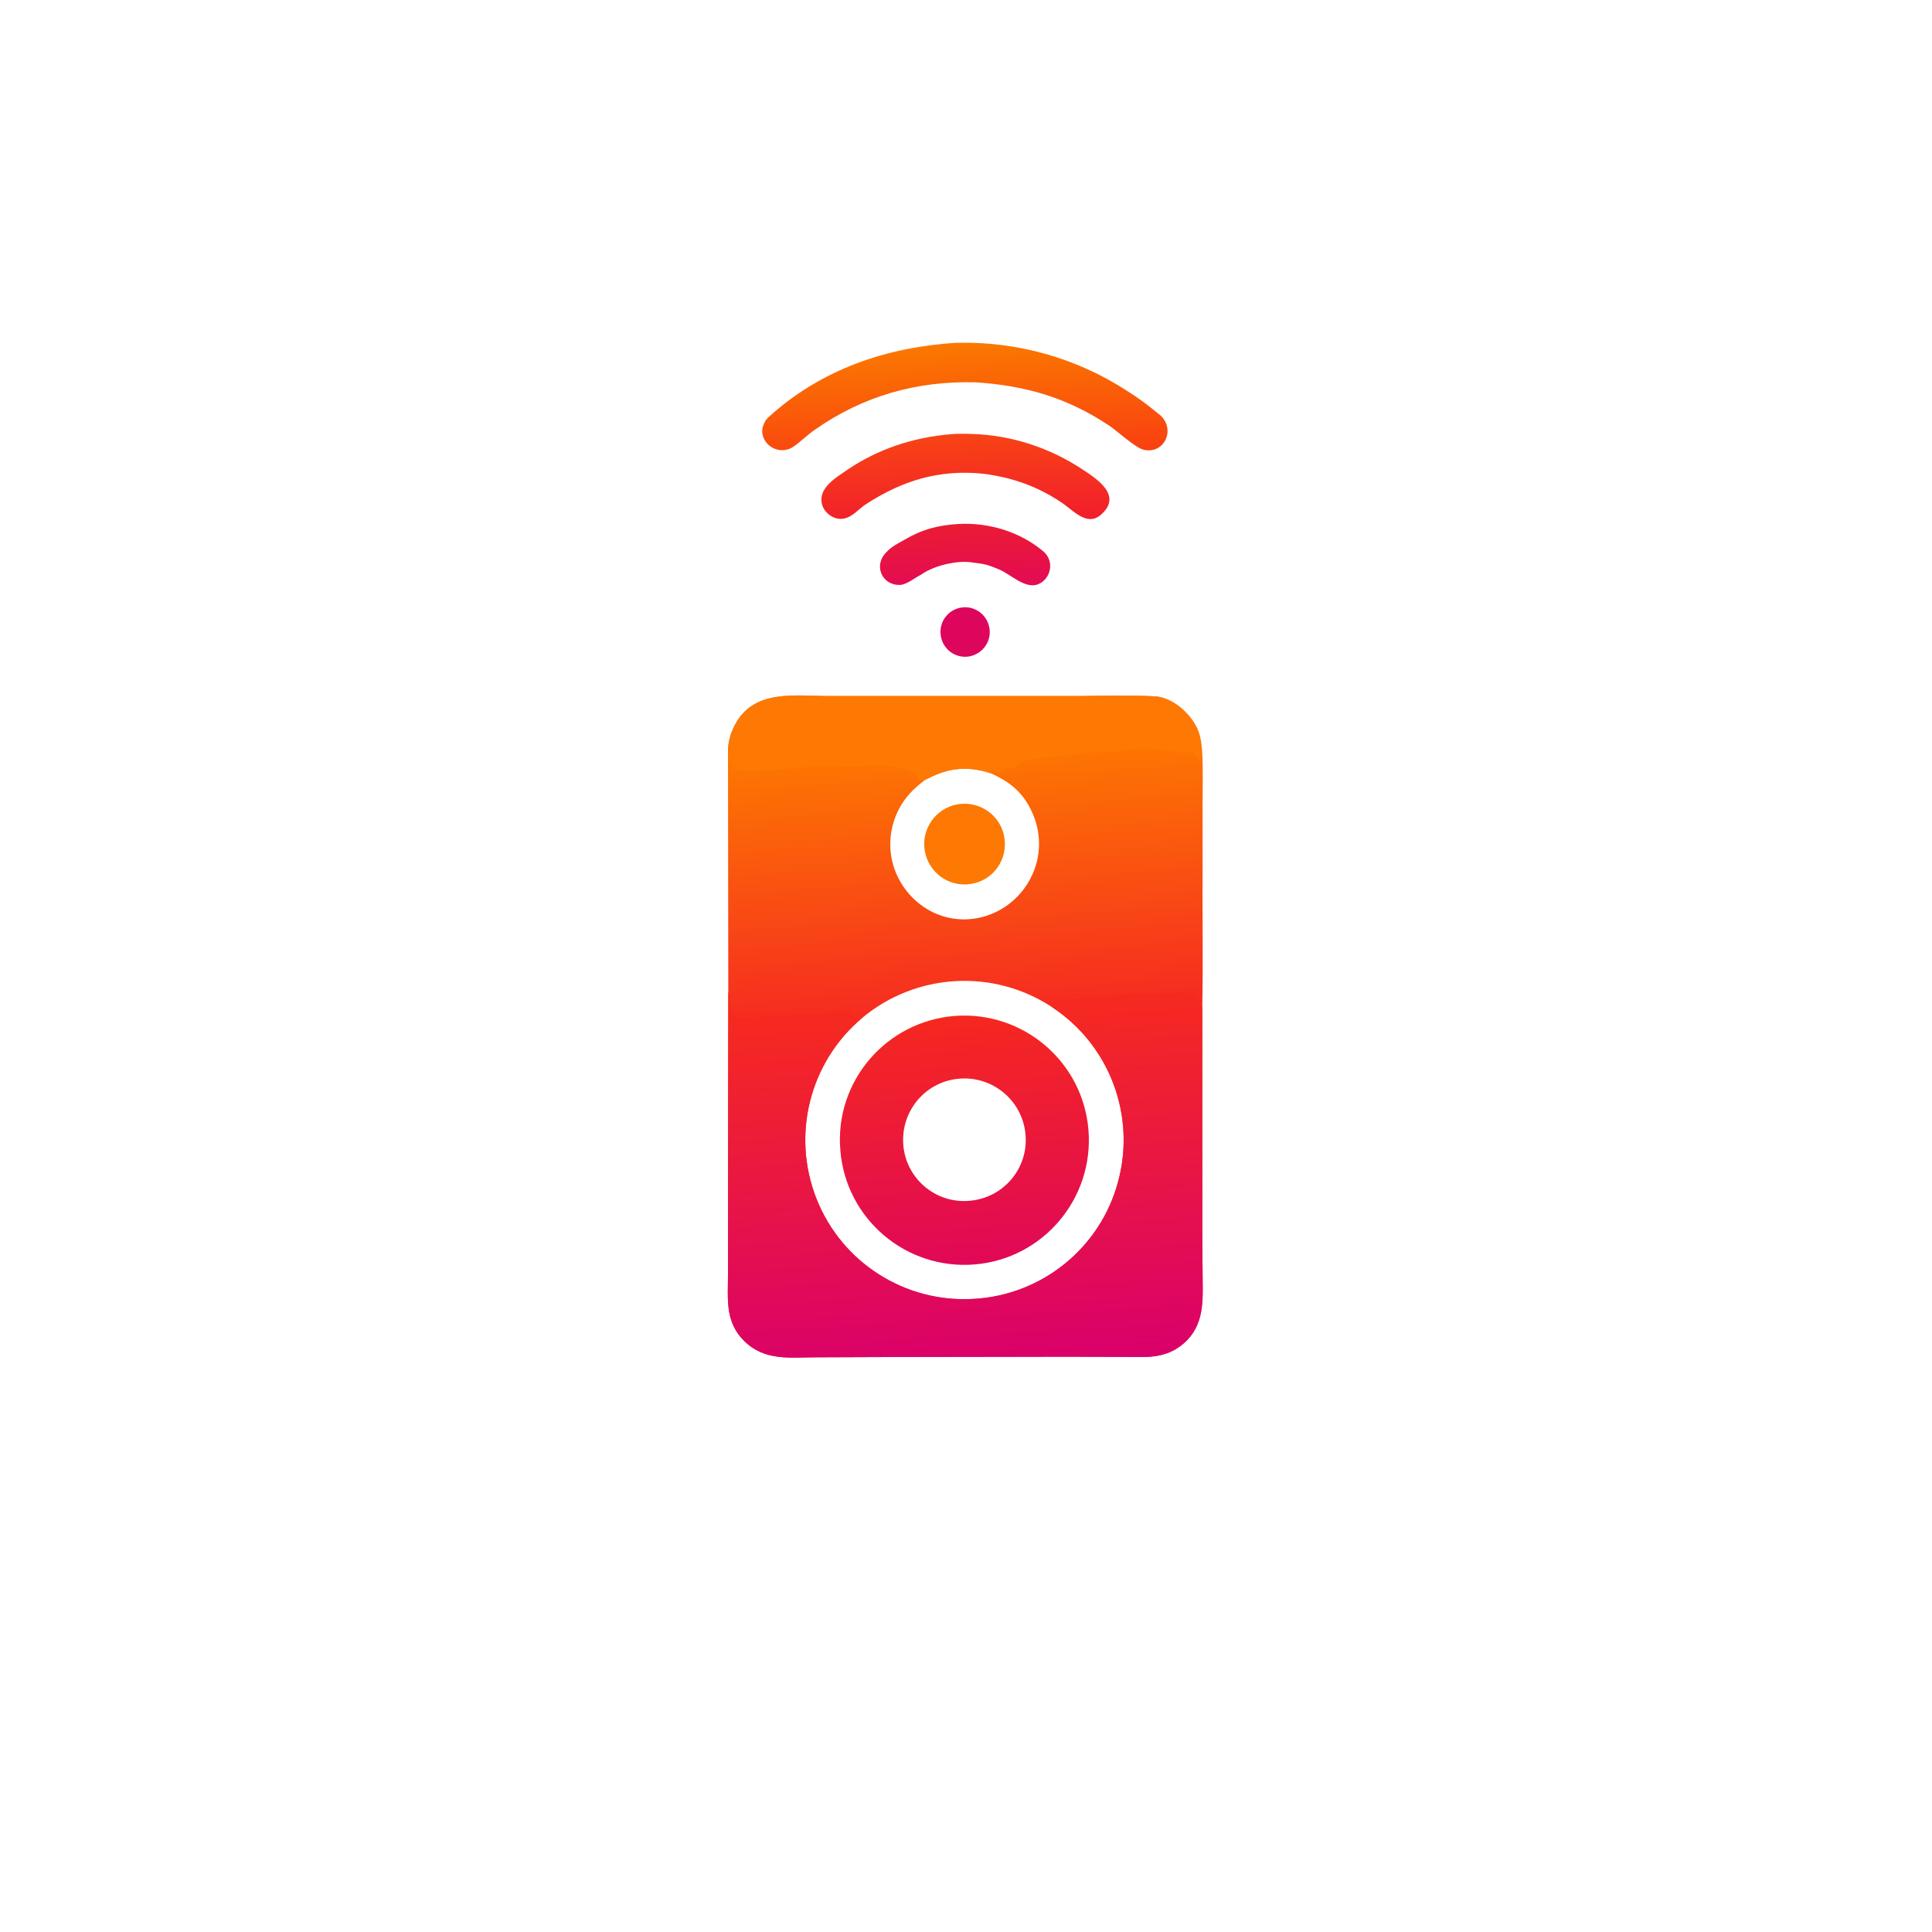
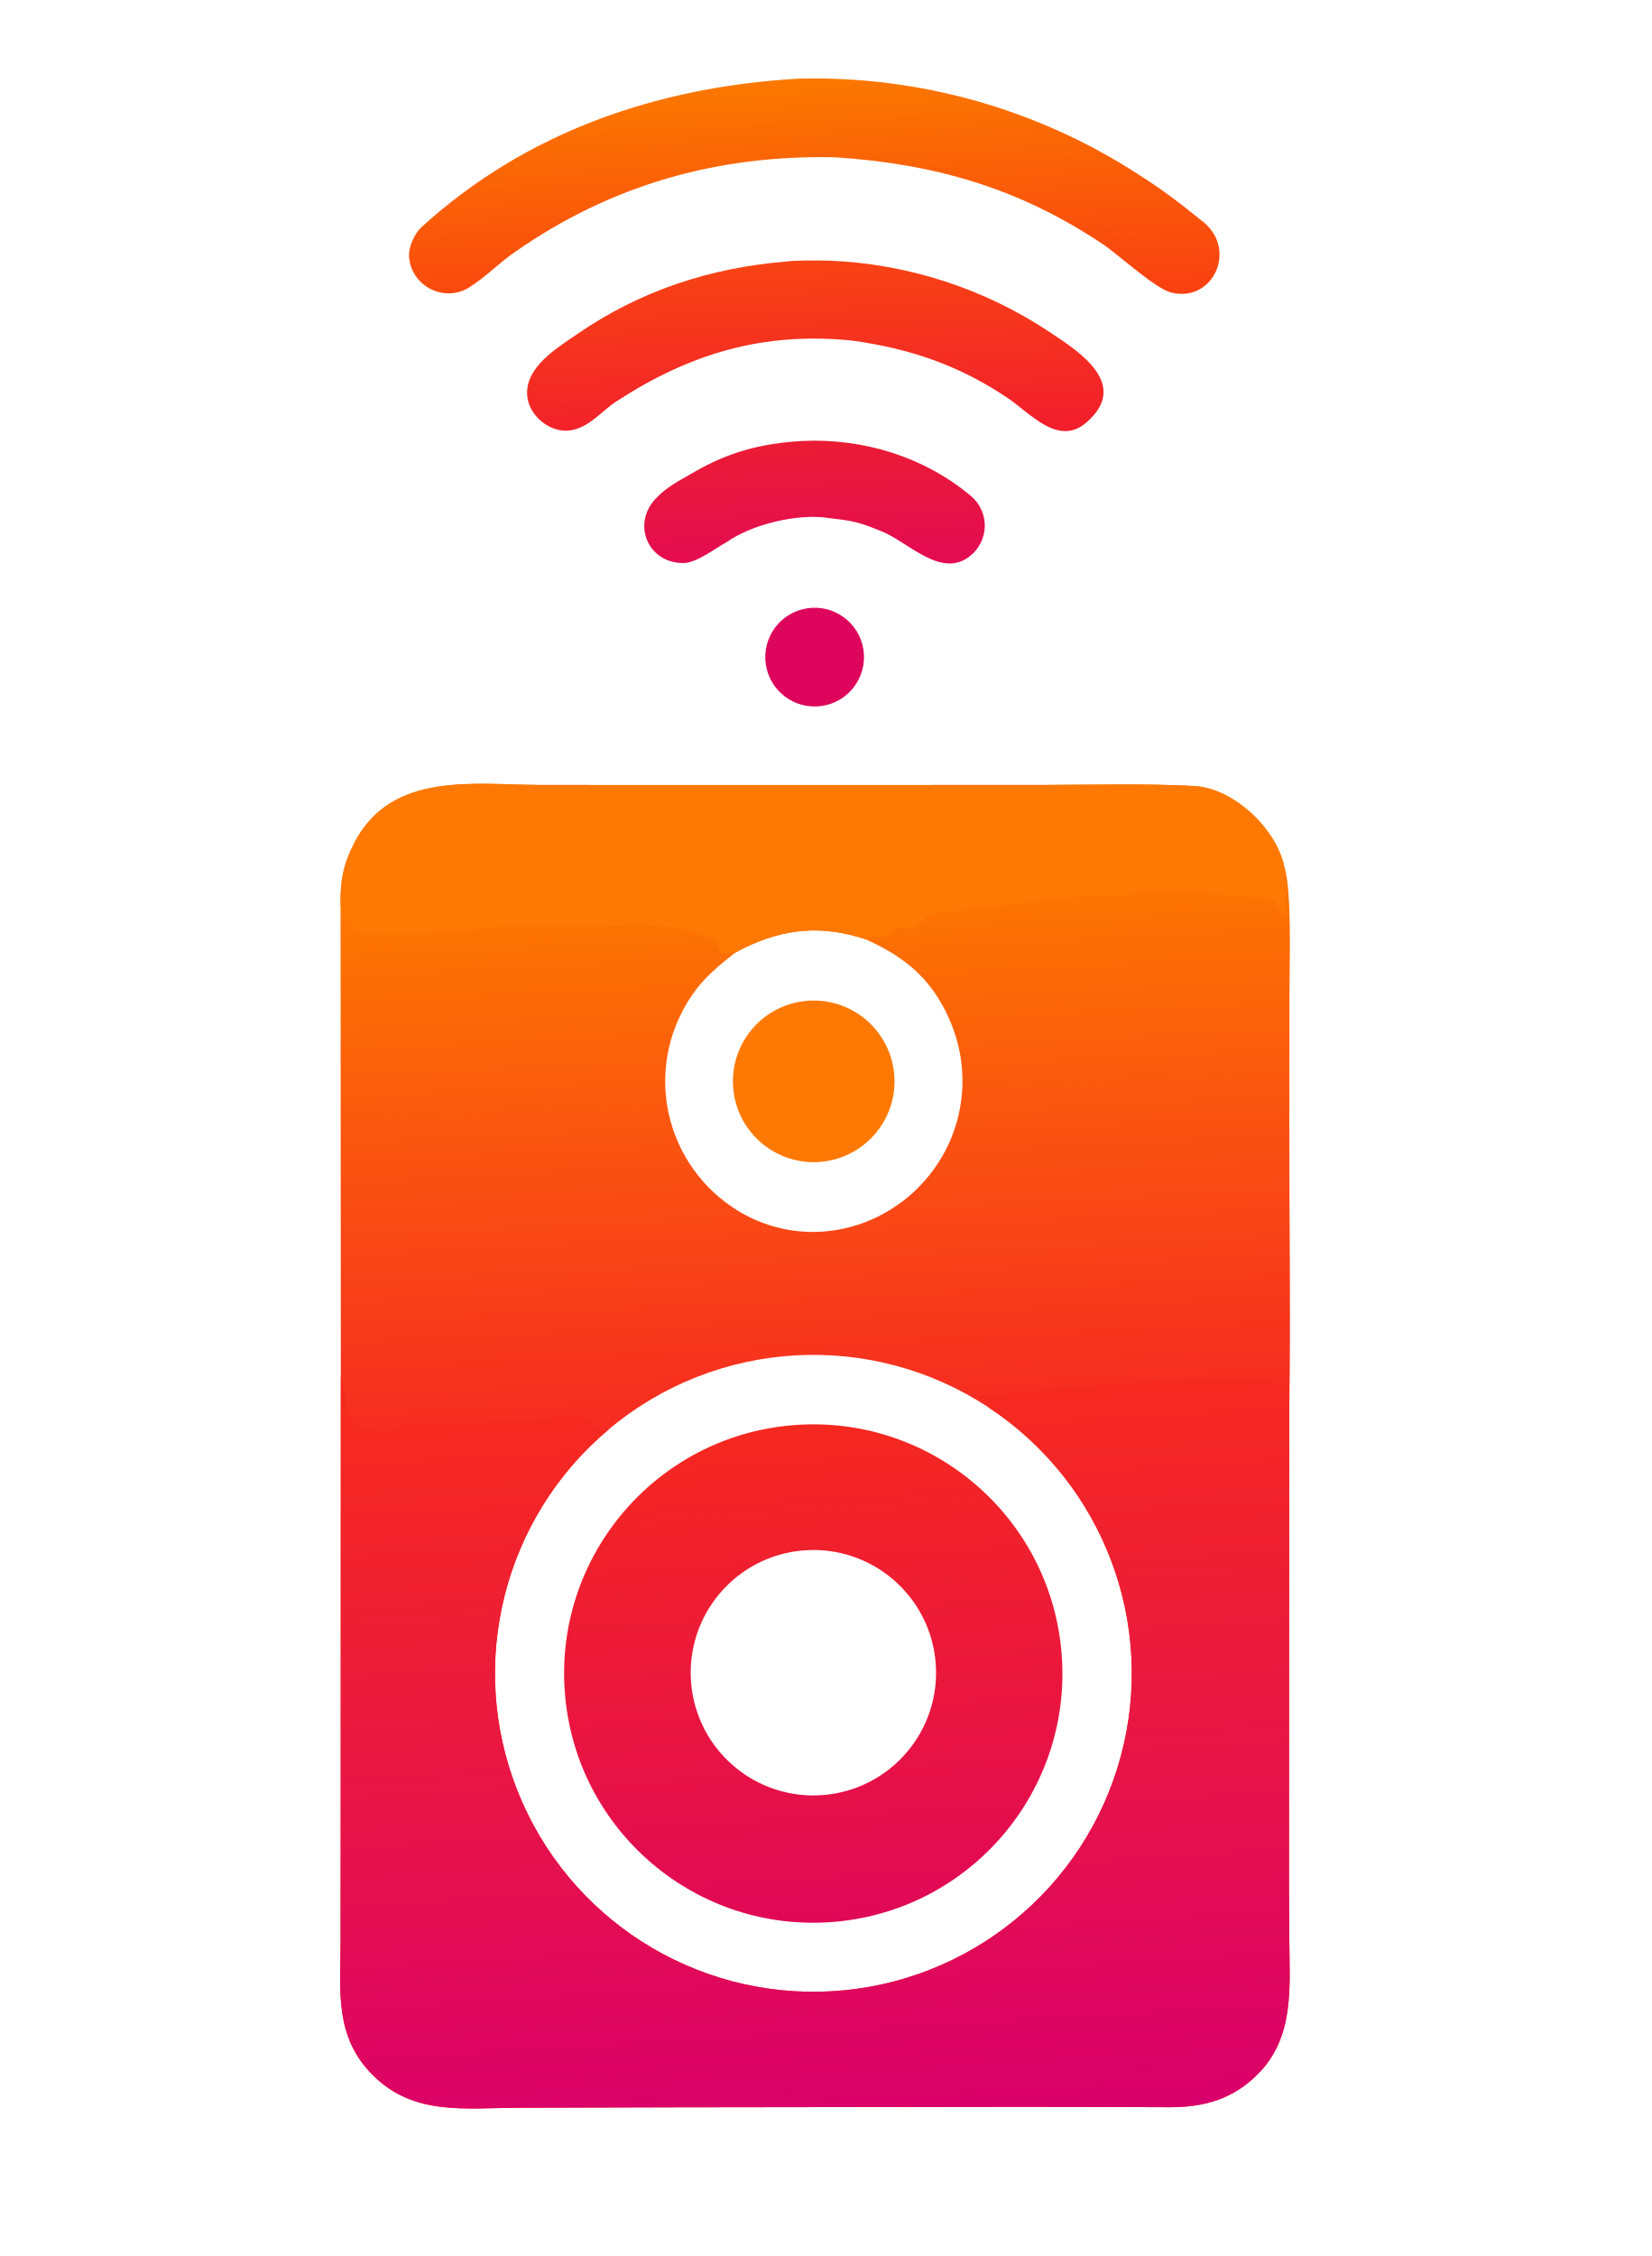
- <svg xmlns="http://www.w3.org/2000/svg" width="26px" height="26px" viewBox="0 0 26 26" version="1.1">
-   <defs>
-     <linearGradient id="linear0" gradientUnits="userSpaceOnUse" x1="621.987" y1="486.619" x2="630.564" y2="656.389" gradientTransform="matrix(0.0207337,0,0,0.0207337,0,0)">
-       <stop offset="0" style="stop-color:rgb(99.216%,46.667%,0.392%);stop-opacity:1;" />
-       <stop offset="1" style="stop-color:rgb(96.471%,16.863%,12.941%);stop-opacity:1;" />
-     </linearGradient>
-     <linearGradient id="linear1" gradientUnits="userSpaceOnUse" x1="620.549" y1="659.892" x2="630.628" y2="819.537" gradientTransform="matrix(0.0207337,0,0,0.0207337,0,0)">
-       <stop offset="0" style="stop-color:rgb(96.078%,15.686%,12.157%);stop-opacity:1;" />
-       <stop offset="1" style="stop-color:rgb(88.235%,3.137%,34.118%);stop-opacity:1;" />
-     </linearGradient>
-     <linearGradient id="linear2" gradientUnits="userSpaceOnUse" x1="619.927" y1="644.437" x2="634.649" y2="886.15" gradientTransform="matrix(0.0207337,0,0,0.0207337,0,0)">
-       <stop offset="0" style="stop-color:rgb(96.863%,16.863%,11.373%);stop-opacity:1;" />
-       <stop offset="1" style="stop-color:rgb(85.49%,0%,41.961%);stop-opacity:1;" />
-     </linearGradient>
-     <linearGradient id="linear3" gradientUnits="userSpaceOnUse" x1="622.901" y1="223.139" x2="627.051" y2="297.506" gradientTransform="matrix(0.0207337,0,0,0.0207337,0,0)">
-       <stop offset="0" style="stop-color:rgb(98.431%,47.059%,0%);stop-opacity:1;" />
-       <stop offset="1" style="stop-color:rgb(97.647%,25.098%,6.667%);stop-opacity:1;" />
-     </linearGradient>
-     <linearGradient id="linear4" gradientUnits="userSpaceOnUse" x1="624.373" y1="282.254" x2="626.69" y2="338.333" gradientTransform="matrix(0.0207337,0,0,0.0207337,0,0)">
-       <stop offset="0" style="stop-color:rgb(97.255%,26.275%,7.843%);stop-opacity:1;" />
-       <stop offset="1" style="stop-color:rgb(94.902%,11.765%,17.255%);stop-opacity:1;" />
-     </linearGradient>
-     <linearGradient id="linear5" gradientUnits="userSpaceOnUse" x1="625.153" y1="340.819" x2="626.519" y2="379.898" gradientTransform="matrix(0.0207337,0,0,0.0207337,0,0)">
-       <stop offset="0" style="stop-color:rgb(92.157%,10.588%,20.392%);stop-opacity:1;" />
-       <stop offset="1" style="stop-color:rgb(89.412%,4.314%,32.549%);stop-opacity:1;" />
-     </linearGradient>
-   </defs>
-   <g id="surface1">
-     <path style=" stroke:none;fill-rule:nonzero;fill:url(#linear0);" d="M 9.797 10.172 C 9.793 10.008 9.816 9.898 9.891 9.754 C 10.145 9.27 10.703 9.367 11.148 9.367 L 14.539 9.367 C 14.871 9.363 15.215 9.355 15.543 9.371 C 15.805 9.387 16.09 9.656 16.148 9.91 C 16.199 10.066 16.184 10.566 16.184 10.75 L 16.184 11.664 C 16.18 12.285 16.191 12.938 16.18 13.555 L 16.18 16.422 C 16.18 16.66 16.18 16.898 16.184 17.137 C 16.184 17.449 16.219 17.781 15.98 18.031 C 15.809 18.207 15.613 18.262 15.375 18.262 C 15.039 18.262 14.703 18.258 14.367 18.258 L 12.059 18.262 L 10.992 18.266 C 10.633 18.266 10.293 18.32 10.016 18.047 C 9.754 17.789 9.797 17.484 9.797 17.145 L 9.797 16.359 L 9.801 13.348 Z M 14.16 13.555 C 13.367 13.031 12.328 13.094 11.602 13.699 C 10.895 14.293 10.648 15.273 10.988 16.133 C 11.328 16.992 12.18 17.535 13.102 17.48 C 14.023 17.43 14.809 16.793 15.047 15.902 C 15.289 15.008 14.93 14.062 14.16 13.555 Z M 13.332 10.406 C 13.039 10.309 12.781 10.328 12.504 10.469 C 12.488 10.477 12.473 10.484 12.453 10.492 C 12.297 10.613 12.188 10.715 12.094 10.895 C 11.969 11.141 11.945 11.426 12.035 11.688 C 12.125 11.945 12.309 12.156 12.555 12.277 C 13.062 12.52 13.66 12.281 13.891 11.773 C 14.004 11.531 14.012 11.25 13.918 11 C 13.801 10.695 13.621 10.535 13.332 10.406 Z M 13.332 10.406 " />
-     <path style=" stroke:none;fill-rule:nonzero;fill:url(#linear1);" d="M 12.848 13.672 C 13.77 13.602 14.574 14.289 14.648 15.207 C 14.723 16.129 14.039 16.938 13.121 17.016 C 12.195 17.094 11.383 16.406 11.309 15.48 C 11.23 14.555 11.922 13.746 12.848 13.672 Z M 13.043 16.16 C 13.5 16.125 13.84 15.727 13.801 15.273 C 13.766 14.82 13.367 14.48 12.914 14.516 C 12.457 14.551 12.121 14.949 12.156 15.406 C 12.191 15.859 12.59 16.199 13.043 16.16 Z M 13.043 16.16 " />
-     <path style=" stroke:none;fill-rule:nonzero;fill:rgb(99.216%,47.451%,1.176%);fill-opacity:1;" d="M 12.887 10.824 C 13.184 10.773 13.469 10.973 13.516 11.27 C 13.566 11.566 13.367 11.848 13.07 11.895 C 12.773 11.945 12.496 11.746 12.445 11.449 C 12.395 11.156 12.594 10.875 12.887 10.824 Z M 12.887 10.824 " />
-     <path style=" stroke:none;fill-rule:nonzero;fill:url(#linear2);" d="M 14.16 13.555 L 14.164 13.531 C 14.129 13.508 14.113 13.492 14.078 13.477 C 14.145 13.469 14.207 13.469 14.273 13.461 C 14.715 13.422 15.145 13.367 15.59 13.371 C 15.719 13.371 15.879 13.352 16.004 13.363 C 16.047 13.367 16.086 13.383 16.117 13.41 C 16.172 13.453 16.164 13.484 16.164 13.547 L 16.18 13.555 L 16.18 16.422 C 16.18 16.66 16.18 16.898 16.184 17.137 C 16.184 17.449 16.219 17.781 15.98 18.031 C 15.809 18.207 15.613 18.262 15.375 18.262 C 15.039 18.262 14.703 18.258 14.367 18.258 L 12.059 18.262 L 10.992 18.266 C 10.633 18.266 10.293 18.32 10.016 18.047 C 9.754 17.789 9.797 17.484 9.797 17.145 L 9.797 16.359 L 9.801 13.348 C 9.844 13.465 9.82 13.629 9.93 13.699 C 9.984 13.707 10.129 13.723 10.176 13.711 C 10.191 13.691 10.207 13.672 10.223 13.652 C 10.281 13.648 10.348 13.66 10.406 13.656 C 10.605 13.648 10.809 13.652 11.008 13.652 C 11.094 13.652 11.258 13.586 11.363 13.602 C 11.426 13.613 11.449 13.629 11.496 13.672 C 11.504 13.68 11.516 13.688 11.523 13.695 C 11.547 13.699 11.582 13.699 11.602 13.699 C 10.895 14.293 10.648 15.273 10.988 16.133 C 11.328 16.992 12.18 17.535 13.102 17.48 C 14.023 17.43 14.809 16.793 15.047 15.902 C 15.289 15.008 14.93 14.062 14.16 13.555 Z M 14.16 13.555 " />
-     <path style=" stroke:none;fill-rule:nonzero;fill:rgb(99.216%,47.451%,1.176%);fill-opacity:1;" d="M 9.797 10.172 C 9.793 10.008 9.816 9.898 9.891 9.754 C 10.145 9.27 10.703 9.367 11.148 9.367 L 14.539 9.367 C 14.871 9.363 15.215 9.355 15.543 9.371 C 15.805 9.387 16.09 9.656 16.148 9.91 C 16.141 10.027 16.164 10.137 16.16 10.25 C 16.137 10.227 16.07 10.125 16.047 10.125 C 15.734 10.129 15.414 10.027 15.105 10.102 C 15.004 10.125 14.84 10.105 14.734 10.121 C 14.414 10.152 14.09 10.188 13.77 10.238 C 13.734 10.242 13.676 10.336 13.648 10.336 C 13.551 10.332 13.551 10.297 13.477 10.383 C 13.43 10.391 13.426 10.391 13.379 10.383 L 13.332 10.406 C 13.039 10.309 12.781 10.328 12.504 10.469 C 12.488 10.477 12.473 10.484 12.453 10.492 C 12.406 10.492 12.395 10.508 12.352 10.496 C 12.344 10.461 12.344 10.449 12.332 10.414 C 11.992 10.246 11.598 10.328 11.234 10.312 C 10.812 10.293 10.367 10.402 9.941 10.363 C 9.887 10.359 9.812 10.219 9.797 10.172 Z M 9.797 10.172 " />
-     <path style=" stroke:none;fill-rule:nonzero;fill:url(#linear3);" d="M 12.867 4.613 L 12.879 4.613 C 13.688 4.594 14.484 4.816 15.164 5.258 C 15.32 5.355 15.43 5.438 15.582 5.562 C 15.844 5.75 15.676 6.125 15.387 6.051 C 15.281 6.027 15.031 5.797 14.926 5.727 C 14.363 5.352 13.801 5.188 13.125 5.145 C 12.336 5.125 11.617 5.328 10.969 5.781 C 10.859 5.855 10.773 5.949 10.664 6.02 C 10.496 6.121 10.277 6.012 10.258 5.82 C 10.25 5.75 10.293 5.656 10.344 5.613 C 11.051 4.969 11.93 4.672 12.867 4.613 Z M 12.867 4.613 " />
-     <path style=" stroke:none;fill-rule:nonzero;fill:url(#linear4);" d="M 12.789 5.844 C 12.844 5.836 13.02 5.836 13.078 5.84 C 13.613 5.855 14.133 6.027 14.578 6.324 C 14.766 6.449 15.113 6.672 14.812 6.93 C 14.625 7.09 14.438 6.863 14.285 6.762 C 13.957 6.543 13.625 6.426 13.23 6.375 C 12.648 6.316 12.156 6.461 11.66 6.781 C 11.559 6.844 11.477 6.957 11.352 6.98 C 11.211 7.004 11.062 6.883 11.055 6.742 C 11.039 6.551 11.258 6.422 11.395 6.328 C 11.812 6.043 12.285 5.887 12.789 5.844 Z M 12.789 5.844 " />
-     <path style=" stroke:none;fill-rule:nonzero;fill:url(#linear5);" d="M 12.906 7.051 C 13.312 7.031 13.727 7.156 14.043 7.422 C 14.102 7.473 14.137 7.551 14.133 7.629 C 14.129 7.703 14.094 7.777 14.035 7.824 C 13.84 7.984 13.621 7.734 13.438 7.66 C 13.289 7.598 13.25 7.59 13.09 7.57 C 12.883 7.535 12.562 7.613 12.395 7.734 C 12.316 7.773 12.207 7.863 12.121 7.871 C 11.875 7.887 11.75 7.617 11.922 7.438 C 11.996 7.355 12.074 7.32 12.168 7.266 C 12.406 7.125 12.629 7.066 12.906 7.051 Z M 12.906 7.051 " />
-     <path style=" stroke:none;fill-rule:nonzero;fill:rgb(87.059%,1.961%,36.078%);fill-opacity:1;" d="M 12.938 8.176 C 13.121 8.148 13.289 8.277 13.316 8.457 C 13.344 8.641 13.215 8.809 13.031 8.836 C 12.852 8.859 12.684 8.734 12.66 8.551 C 12.633 8.371 12.758 8.203 12.938 8.176 Z M 12.938 8.176 " />
+ <svg xmlns="http://www.w3.org/2000/svg" width="522" height="713" viewBox="0 0 522 713">
+   <clipPath id="cl_22">
+     <rect x="0" y="-3.0517578e-05" width="522.036" height="712.93" />
+   </clipPath>
+   <g clip-path="url(#cl_22)">
+     <defs>
+       <linearGradient id="gradient_0" gradientUnits="userSpaceOnUse" x1="621.987" y1="486.619" x2="630.564" y2="656.389">
+         <stop offset="0" stop-color="#FD7701" />
+         <stop offset="1" stop-color="#F62B21" />
+       </linearGradient>
+     </defs>
+     <path fill="url(#gradient_0)" transform="matrix(0.973947 0 0 0.973947 -352.569 -191.868)" d="M472.532 490.678C472.403 482.711 473.418 477.418 477.058 470.41C489.193 447.046 516.252 451.719 537.711 451.729L616.517 451.748L701.283 451.72C717.208 451.675 733.731 451.224 749.576 452.065C762.327 452.742 776.071 465.79 778.776 477.979C781.344 485.55 780.523 509.567 780.514 518.526L780.461 562.587C780.42 592.529 780.961 623.953 780.449 653.761L780.354 791.946C780.321 803.467 780.354 814.988 780.454 826.509C780.542 841.583 782.171 857.651 770.68 869.592C762.515 878.075 753.065 880.828 741.465 880.79C725.353 880.738 709.129 880.669 692.97 880.676L581.65 880.823L530.237 880.965C512.903 881.015 496.38 883.649 483.101 870.484C470.485 857.976 472.483 843.196 472.541 826.988L472.571 788.95L472.617 643.806L472.532 490.678ZM682.932 653.76C644.797 628.581 594.653 631.438 559.625 660.787C525.487 689.39 513.515 736.648 529.918 778.055C546.32 819.461 587.406 845.701 631.872 843.167C676.337 840.634 714.176 809.896 725.769 766.894C737.361 723.892 720.099 678.3 682.932 653.76ZM643.054 501.845C628.953 497.108 616.37 498.203 603.052 504.857C602.261 505.255 601.478 505.668 600.704 506.098C593.135 511.942 587.753 516.751 583.327 525.46C577.237 537.271 576.215 551.05 580.496 563.63C584.721 576.078 593.733 586.329 605.538 592.113C630.028 603.894 658.89 592.386 670.042 567.9C675.377 556.085 675.81 542.636 671.244 530.502C665.657 515.934 656.913 508.09 643.054 501.845Z" />
+     <defs>
+       <linearGradient id="gradient_1" gradientUnits="userSpaceOnUse" x1="620.549" y1="659.892" x2="630.628" y2="819.537">
+         <stop offset="0" stop-color="#F5281F" />
+         <stop offset="1" stop-color="#E10857" />
+       </linearGradient>
+     </defs>
+     <path fill="url(#gradient_1)" transform="matrix(0.973947 0 0 0.973947 -352.569 -191.868)" d="M619.707 659.446C664.116 656.006 702.945 689.127 706.549 733.523C710.154 777.92 677.176 816.871 632.794 820.64C588.178 824.429 548.977 791.24 545.354 746.611C541.731 701.981 575.064 662.904 619.707 659.446ZM629.152 779.491C651.075 777.744 667.431 758.555 665.682 736.632C663.933 714.709 644.742 698.355 622.819 700.107C600.9 701.858 584.549 721.045 586.298 742.965C588.047 764.884 607.232 781.237 629.152 779.491Z" />
+     <path fill="#FD7903" transform="matrix(0.973947 0 0 0.973947 -352.569 -191.868)" d="M621.597 522.067C635.911 519.573 649.523 529.193 651.951 543.518C654.379 557.843 644.697 571.411 630.361 573.773C616.118 576.12 602.657 566.515 600.244 552.282C597.832 538.05 607.376 524.545 621.597 522.067Z" />
+     <defs>
+       <linearGradient id="gradient_2" gradientUnits="userSpaceOnUse" x1="619.927" y1="644.437" x2="634.649" y2="886.15">
+         <stop offset="0" stop-color="#F72B1D" />
+         <stop offset="1" stop-color="#DA006B" />
+       </linearGradient>
+     </defs>
+     <path fill="url(#gradient_2)" transform="matrix(0.973947 0 0 0.973947 -352.569 -191.868)" d="M682.932 653.76L683.127 652.601C681.532 651.464 680.76 650.686 678.949 650.054C682.135 649.556 685.256 649.56 688.437 649.271C709.675 647.344 730.526 644.7 751.938 644.807C758.099 644.838 765.876 643.984 771.898 644.576C773.898 644.776 775.8 645.541 777.381 646.782C779.96 648.776 779.555 650.292 779.595 653.363L780.449 653.761L780.354 791.946C780.321 803.467 780.354 814.988 780.454 826.509C780.542 841.583 782.171 857.651 770.68 869.592C762.515 878.075 753.065 880.828 741.465 880.79C725.353 880.738 709.129 880.669 692.97 880.676L581.65 880.823L530.237 880.965C512.903 881.015 496.38 883.649 483.101 870.484C470.485 857.976 472.483 843.196 472.541 826.988L472.571 788.95L472.617 643.806C474.806 649.439 473.627 657.366 478.823 660.815C481.517 661.024 488.617 661.772 490.857 661.308C491.574 660.318 492.311 659.342 493.067 658.381C495.874 658.238 499.008 658.788 501.827 658.689C511.521 658.348 521.234 658.488 530.886 658.467C534.985 658.457 543.031 655.269 547.972 656.069C551.044 656.566 552.218 657.332 554.449 659.345C554.912 659.766 555.37 660.194 555.822 660.627C556.97 660.671 558.521 660.679 559.625 660.787C525.487 689.39 513.515 736.648 529.918 778.055C546.32 819.461 587.406 845.701 631.872 843.167C676.337 840.634 714.176 809.896 725.769 766.894C737.361 723.892 720.099 678.3 682.932 653.76Z" />
+     <path fill="#FD7903" transform="matrix(0.973947 0 0 0.973947 -352.569 -191.868)" d="M472.532 490.678C472.403 482.711 473.418 477.418 477.058 470.41C489.193 447.046 516.252 451.719 537.711 451.729L616.517 451.748L701.283 451.72C717.208 451.675 733.731 451.224 749.576 452.065C762.327 452.742 776.071 465.79 778.776 477.979C778.403 483.569 779.681 488.809 779.354 494.302C778.22 493.233 775.037 488.279 773.896 488.295C758.802 488.513 743.388 483.607 728.548 487.21C723.736 488.378 715.747 487.406 710.711 488.109C695.21 489.586 679.494 491.44 664.135 493.768C662.415 494.029 659.668 498.458 658.284 498.427C653.587 498.325 653.582 496.679 649.978 500.81C647.678 501.217 647.47 501.094 645.209 500.852L643.054 501.845C628.953 497.108 616.37 498.203 603.052 504.857C602.261 505.255 601.478 505.668 600.704 506.098C598.313 506.07 597.723 506.718 595.765 506.286C595.437 504.541 595.318 504.012 594.739 502.34C578.395 494.173 559.352 498.185 541.921 497.343C521.411 496.352 499.94 501.694 479.448 499.851C476.831 499.616 473.341 492.912 472.532 490.678Z" />
+     <defs>
+       <linearGradient id="gradient_3" gradientUnits="userSpaceOnUse" x1="622.901" y1="223.139" x2="627.051" y2="297.506">
+         <stop offset="0" stop-color="#FB7800" />
+         <stop offset="1" stop-color="#F94011" />
+       </linearGradient>
+     </defs>
+     <path fill="url(#gradient_3)" transform="matrix(0.973947 0 0 0.973947 -352.569 -191.868)" d="M620.677 222.552L621.206 222.53C660.202 221.515 698.592 232.315 731.339 253.512C738.845 258.272 744.207 262.3 751.624 268.306C764.143 277.261 755.975 295.404 742.096 291.926C736.935 290.632 725.047 279.659 719.966 276.26C692.762 258.062 665.564 250.183 633.004 248.037C595.018 247.198 560.332 256.93 529.047 278.837C523.817 282.423 519.703 286.853 514.286 290.263C506.289 295.299 495.671 289.947 494.793 280.663C494.419 277.362 496.449 272.841 498.862 270.646C532.927 239.657 575.368 225.248 620.677 222.552Z" />
+     <defs>
+       <linearGradient id="gradient_4" gradientUnits="userSpaceOnUse" x1="624.373" y1="282.254" x2="626.69" y2="338.333">
+         <stop offset="0" stop-color="#F84314" />
+         <stop offset="1" stop-color="#F21E2C" />
+       </linearGradient>
+     </defs>
+     <path fill="url(#gradient_4)" transform="matrix(0.973947 0 0 0.973947 -352.569 -191.868)" d="M616.807 281.913C619.407 281.468 627.928 281.472 630.685 281.566C656.54 282.505 681.621 290.638 703.107 305.05C712.141 311.042 729.004 321.788 714.49 334.186C705.405 341.947 696.355 331.062 689.076 326.167C673.221 315.505 657.156 310.012 638.17 307.479C609.962 304.706 586.302 311.544 562.437 327.012C557.457 330.126 553.492 335.57 547.403 336.616C540.734 337.803 533.569 331.961 533.097 325.275C532.443 316.03 543.007 309.775 549.544 305.277C569.734 291.384 592.517 283.888 616.807 281.913Z" />
+     <defs>
+       <linearGradient id="gradient_5" gradientUnits="userSpaceOnUse" x1="625.153" y1="340.819" x2="626.519" y2="379.898">
+         <stop offset="0" stop-color="#EB1B34" />
+         <stop offset="1" stop-color="#E40B53" />
+       </linearGradient>
+     </defs>
+     <path fill="url(#gradient_5)" transform="matrix(0.973947 0 0 0.973947 -352.569 -191.868)" d="M622.392 340.095C642.15 339.166 662.005 345.202 677.234 358.042C680.122 360.477 681.738 364.224 681.616 367.981C681.49 371.619 679.797 375.025 676.972 377.322C667.58 385.038 656.954 372.968 648.059 369.381C640.863 366.479 639.132 366.03 631.338 365.166C621.304 363.407 605.98 367.123 597.767 372.966C594.11 374.969 588.691 379.168 584.554 379.68C572.733 380.394 566.63 367.342 574.928 358.682C578.615 354.834 582.334 353.094 586.84 350.448C598.401 343.66 609.118 340.87 622.392 340.095Z" />
+     <path fill="#DE055C" transform="matrix(0.973947 0 0 0.973947 -352.569 -191.868)" d="M624.013 394.391C632.811 393.065 641.004 399.162 642.261 407.969C643.519 416.777 637.359 424.923 628.541 426.112C619.82 427.288 611.783 421.21 610.539 412.498C609.296 403.787 615.311 395.702 624.013 394.391Z" />
  </g>
</svg>
